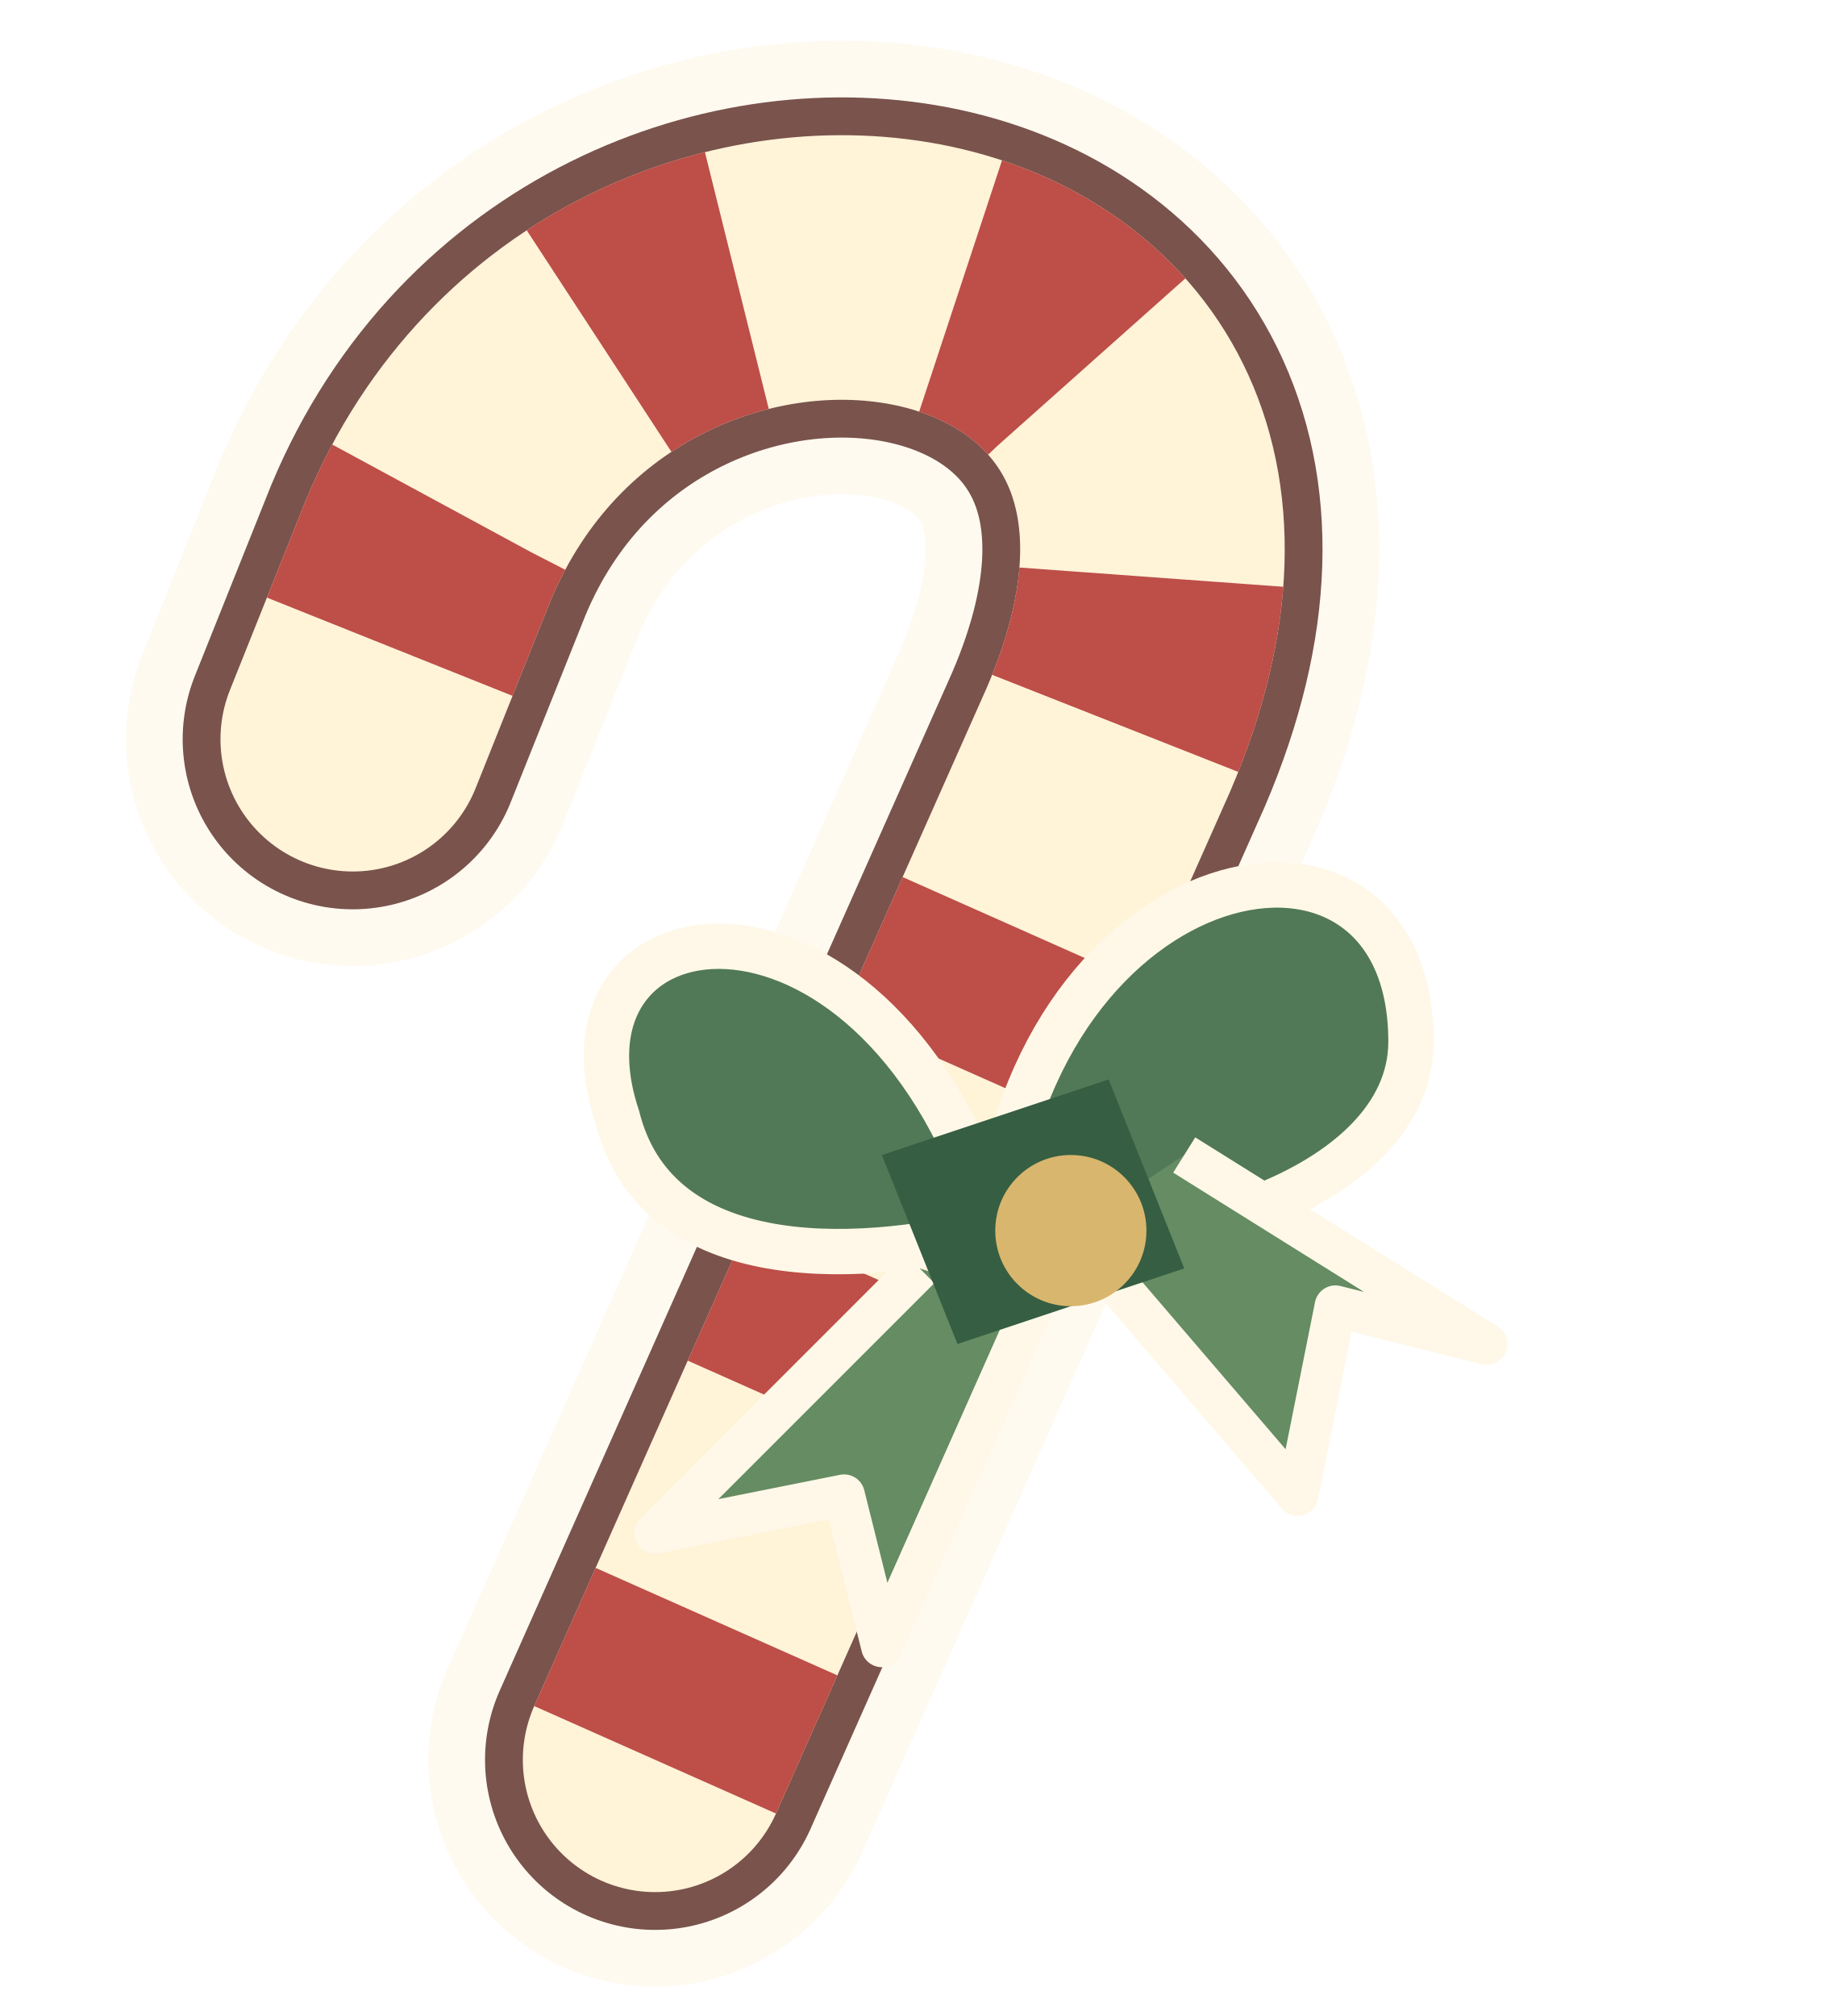
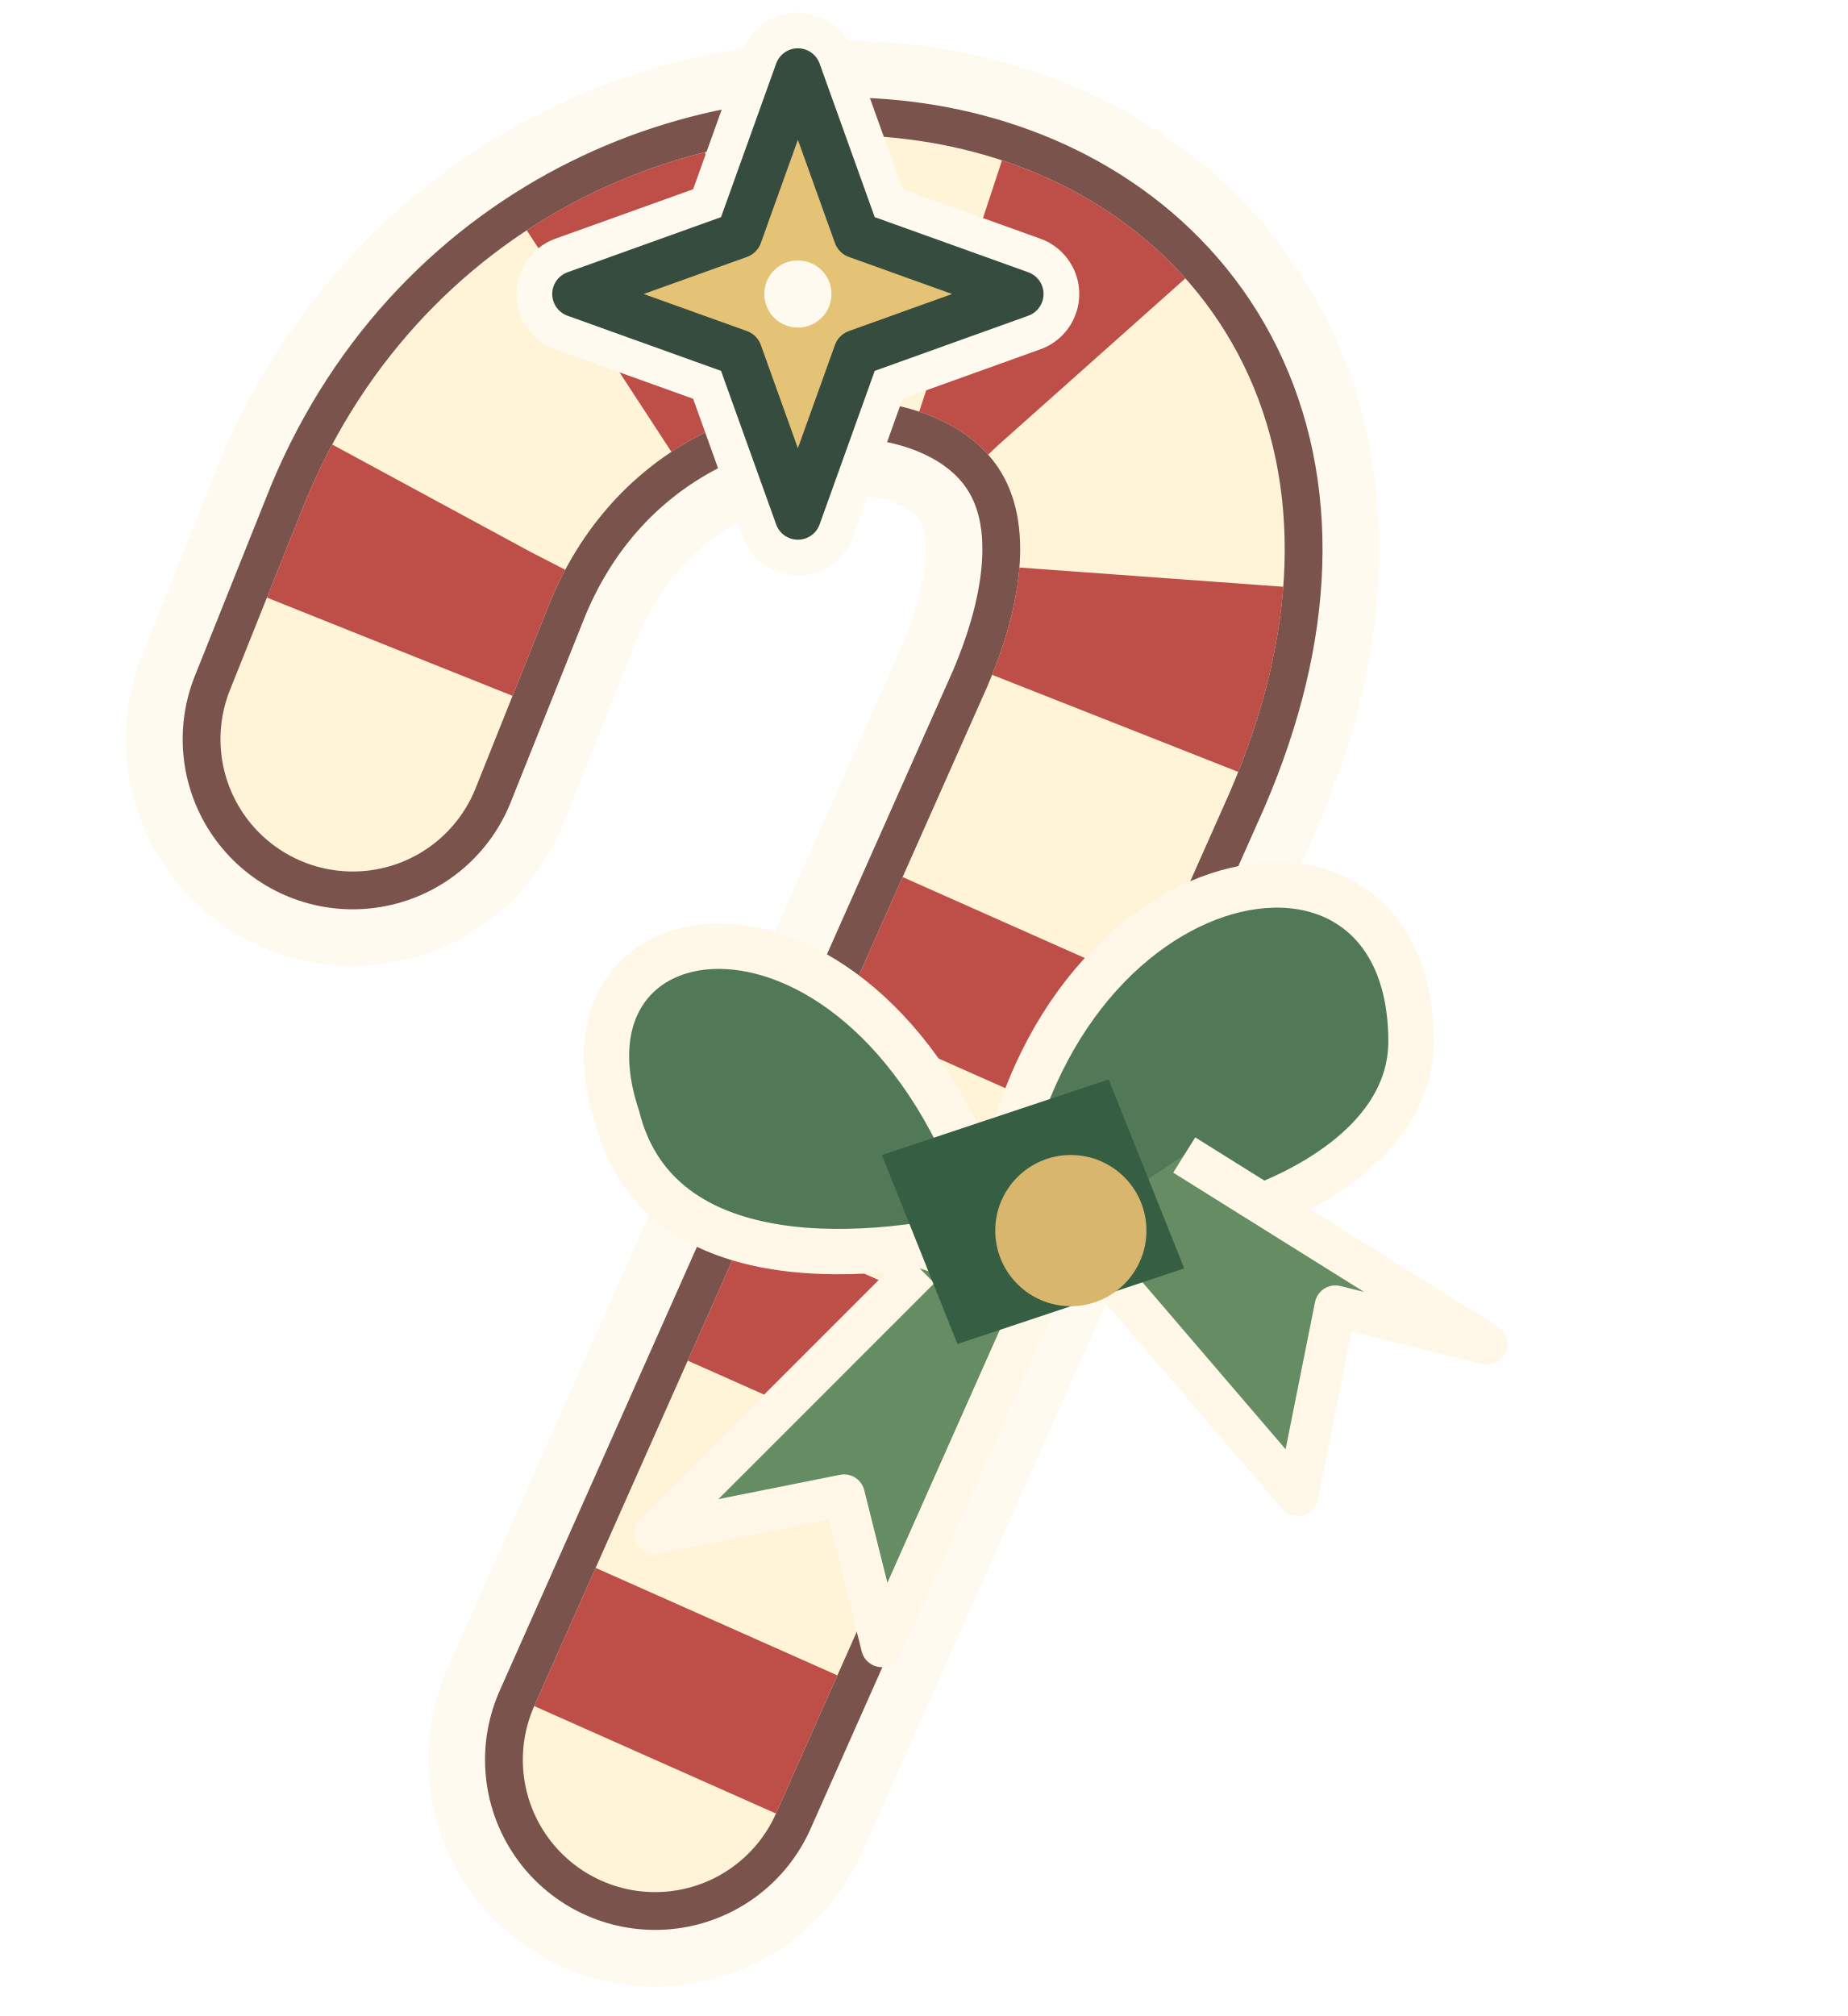
<svg xmlns="http://www.w3.org/2000/svg" width="44" height="48" viewBox="0 0 44 48" fill="none">
  <g transform="translate(3 5) scale(.9)">
    <path d="m14 41 12-27C32 0 13-3 8 9l-2 5" stroke="#fffaf0" stroke-width="12" stroke-linecap="round" />
    <path d="m14 41 12-27C32 0 13-3 8 9l-2 5" stroke="#79534c" stroke-width="9" stroke-linecap="round" />
    <path d="m14 41 12-27C32 0 13-3 8 9l-2 5" stroke="#fff3d8" stroke-width="7" stroke-linecap="round" />
    <path d="m14 41 12-27C32 0 13-3 8 9l-2 5" stroke="#bd4e48" stroke-width="7" stroke-dasharray="4 6" stroke-linecap="butt" />
    <path d="M23 27c-3-10-12-9-10-3 1 4 6 4 10 3Zm0 0c1-10 11-12 11-5 0 4-7 6-11 5Z" fill="#527957" stroke="#fff8e8" stroke-width="1.2" />
    <path d="m21 28-7 7 5-1 1 4 4-9m1-2 6 7 1-5 4 1-8-5" fill="#658c63" stroke="#fff8e8" stroke-width="1.1" stroke-linejoin="round" />
    <path d="m20 25 6-2 2 5-6 2Z" fill="#365e43" />
    <circle cx="25" cy="27" r="2" fill="#d9b66d" />
  </g>
+   <path d="M19 1.7 20.4 5.6 24.3 7 20.4 8.4 19 12.3 17.6 8.4 13.7 7 17.6 5.6Z" fill="#e4c276" stroke="#fffaf0" stroke-width="2.8" stroke-linejoin="round" />
+   <path d="M19 1.7 20.4 5.6 24.3 7 20.4 8.4 19 12.3 17.6 8.4 13.7 7 17.6 5.6Z" fill="#e4c276" stroke="#354c3e" stroke-width="1.1" stroke-linejoin="round" />
+   <circle cx="19" cy="7" r=".8" fill="#fffaf0" />
</svg>
